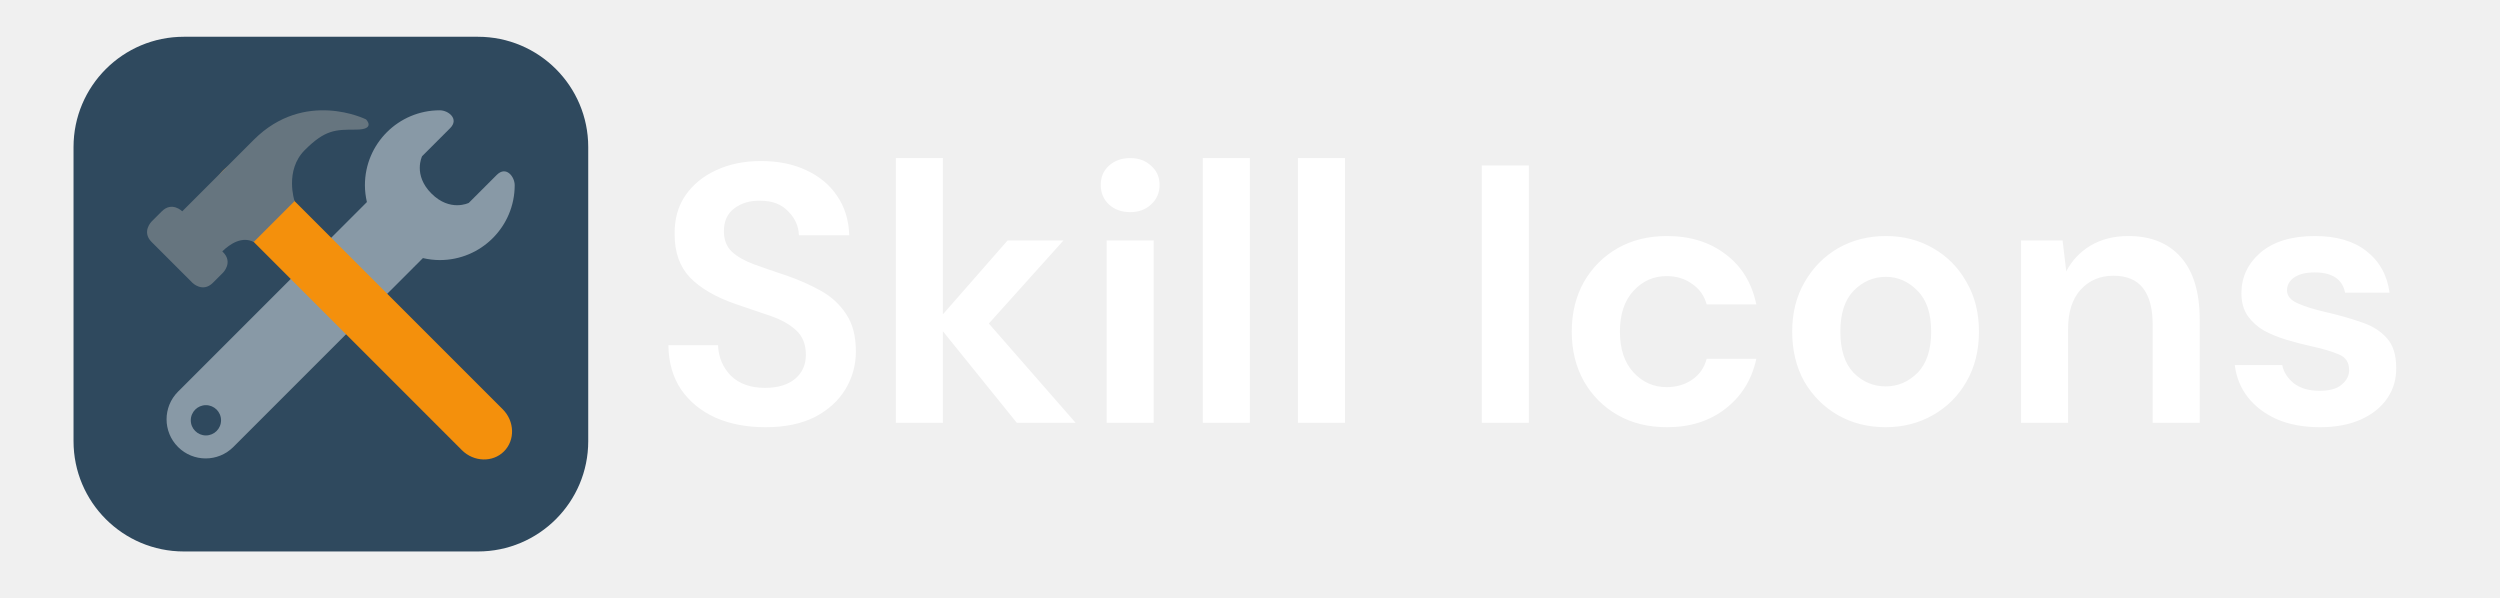
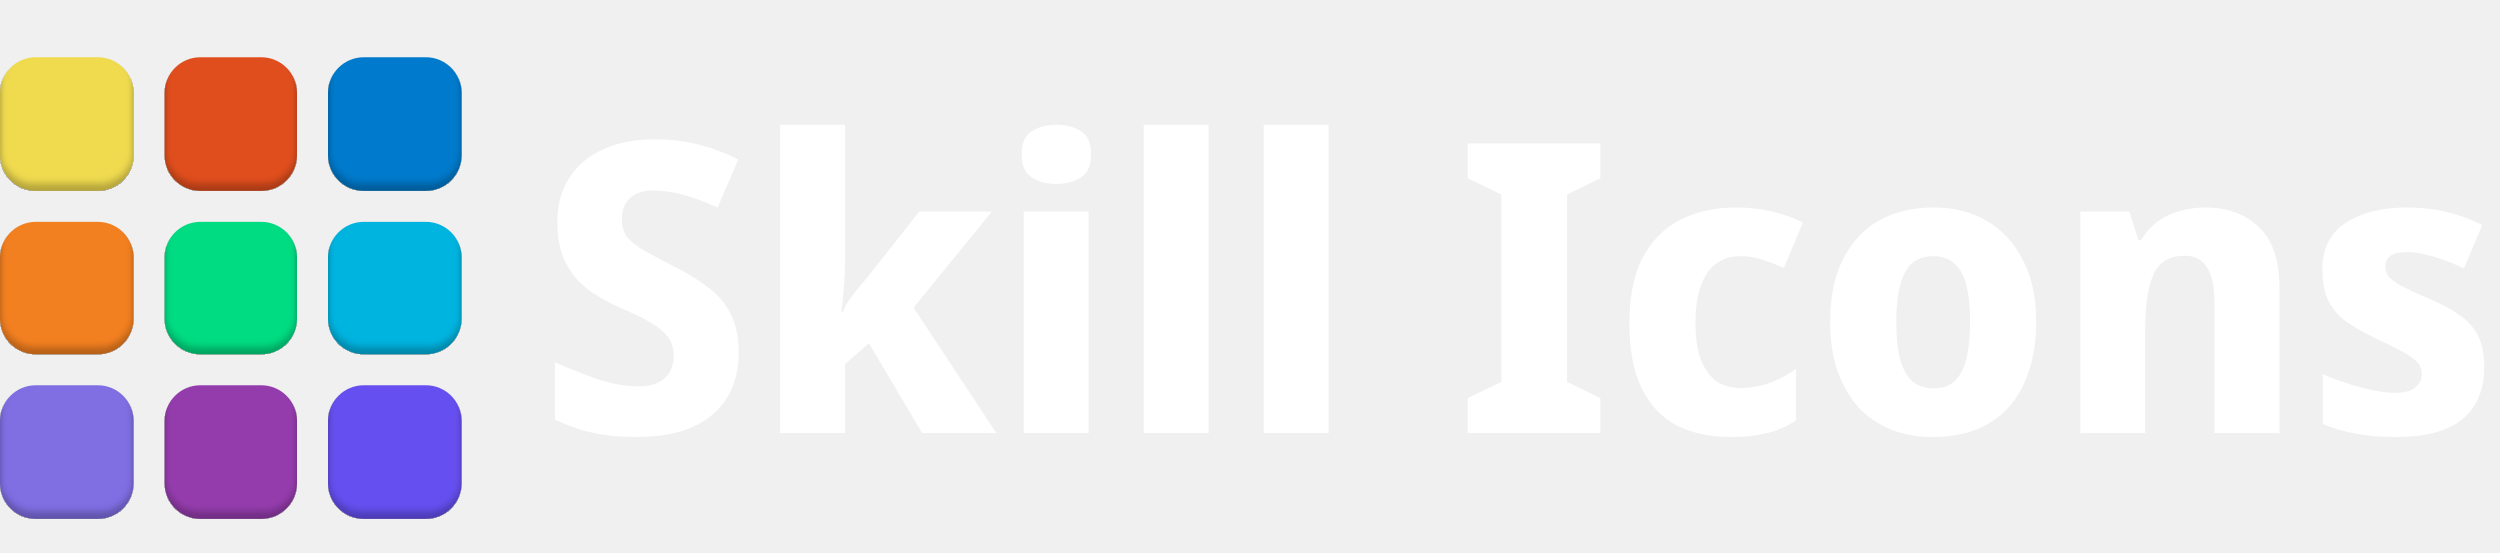
- <svg xmlns="http://www.w3.org/2000/svg" width="272" height="65" viewBox="0 0 272 65" fill="none">
-   <rect x="8" y="4" width="56" height="56" rx="12" fill="#2F495E" />
-   <g clip-path="url(#clip0_64_39)">
-     <path d="M54.052 19.027L51.005 22.074C51.005 22.074 48.973 23.09 46.942 21.058C44.91 19.027 45.925 16.994 45.925 16.994L48.973 13.947C49.99 12.931 48.769 12 47.852 12C43.351 12 39.703 15.648 39.703 20.148C39.703 20.78 39.783 21.393 39.919 21.984L33.031 28.872L39.126 34.967L46.013 28.08C46.605 28.216 47.218 28.296 47.851 28.296C52.351 28.296 55.999 24.648 55.999 20.148C56 19.226 55.068 18.011 54.052 19.027V19.027ZM32.911 29.071L19.368 42.613C17.707 44.276 17.707 46.97 19.368 48.632C21.031 50.293 23.724 50.293 25.387 48.632L38.928 35.09L32.911 29.071ZM22.403 47.376C21.493 47.376 20.757 46.638 20.757 45.729C20.757 44.82 21.494 44.081 22.403 44.081C23.313 44.081 24.05 44.819 24.05 45.729C24.05 46.638 23.313 47.376 22.403 47.376Z" fill="#8899A6" />
-     <path d="M50.255 48.977C51.551 50.272 53.613 50.333 54.834 49.111C56.057 47.889 55.995 45.828 54.7 44.532L28.85 18.682C27.553 17.386 25.493 17.326 24.271 18.548C23.049 19.77 23.11 21.831 24.405 23.127L50.255 48.977Z" fill="#F4900C" />
-     <path d="M39.827 12.992C39.827 12.992 33.16 9.659 27.605 15.214L19.827 22.992C19.827 22.992 18.716 21.881 17.605 22.992L16.493 24.103C16.493 24.103 15.382 25.214 16.493 26.326L20.938 30.77C20.938 30.77 22.049 31.881 23.16 30.77L24.271 29.659C24.271 29.659 25.382 28.548 24.271 27.437L24.184 27.35C25.04 26.524 26.321 25.683 27.605 26.326L32.049 21.881C32.049 21.881 30.938 18.548 33.16 16.326C35.382 14.103 36.493 14.103 38.716 14.103C40.938 14.103 39.827 12.992 39.827 12.992V12.992Z" fill="#66757F" />
+ <svg xmlns="http://www.w3.org/2000/svg" width="2096" height="463" viewBox="0 0 2096 463" fill="none">
+   <g filter="url(#filter0_i_105_489)">
+     <rect y="48" width="112" height="112" rx="30" fill="#F0DB4F" />
  </g>
-   <path d="M83.28 46.48C81.227 46.48 79.413 46.133 77.84 45.44C76.267 44.72 75.027 43.707 74.12 42.4C73.213 41.067 72.747 39.453 72.72 37.56H78.12C78.173 38.867 78.64 39.973 79.52 40.88C80.427 41.76 81.667 42.2 83.24 42.2C84.6 42.2 85.68 41.88 86.48 41.24C87.28 40.573 87.68 39.693 87.68 38.6C87.68 37.453 87.32 36.56 86.6 35.92C85.907 35.28 84.973 34.76 83.8 34.36C82.627 33.96 81.373 33.533 80.04 33.08C77.88 32.333 76.227 31.373 75.08 30.2C73.96 29.027 73.4 27.467 73.4 25.52C73.373 23.867 73.76 22.453 74.56 21.28C75.387 20.08 76.507 19.16 77.92 18.52C79.333 17.853 80.96 17.52 82.8 17.52C84.667 17.52 86.307 17.853 87.72 18.52C89.16 19.187 90.28 20.12 91.08 21.32C91.907 22.52 92.347 23.947 92.4 25.6H86.92C86.893 24.613 86.507 23.747 85.76 23C85.04 22.227 84.027 21.84 82.72 21.84C81.6 21.813 80.653 22.093 79.88 22.68C79.133 23.24 78.76 24.067 78.76 25.16C78.76 26.093 79.053 26.84 79.64 27.4C80.227 27.933 81.027 28.387 82.04 28.76C83.053 29.133 84.213 29.533 85.52 29.96C86.907 30.44 88.173 31 89.32 31.64C90.467 32.28 91.387 33.133 92.08 34.2C92.773 35.24 93.12 36.587 93.12 38.24C93.12 39.707 92.747 41.067 92 42.32C91.253 43.573 90.147 44.587 88.68 45.36C87.213 46.107 85.413 46.48 83.28 46.48ZM97.467 46V17.2H102.587V34.2L109.627 26.16H115.707L107.587 35.2L117.027 46H110.627L102.587 36.04V46H97.467ZM122.962 23.08C122.028 23.08 121.255 22.8 120.642 22.24C120.055 21.68 119.762 20.973 119.762 20.12C119.762 19.267 120.055 18.573 120.642 18.04C121.255 17.48 122.028 17.2 122.962 17.2C123.895 17.2 124.655 17.48 125.242 18.04C125.855 18.573 126.162 19.267 126.162 20.12C126.162 20.973 125.855 21.68 125.242 22.24C124.655 22.8 123.895 23.08 122.962 23.08ZM120.402 46V26.16H125.522V46H120.402ZM130.866 46V17.2H135.986V46H130.866ZM141.217 46V17.2H146.337V46H141.217ZM161.22 46V18H166.34V46H161.22ZM181.367 46.48C179.34 46.48 177.554 46.04 176.007 45.16C174.46 44.28 173.234 43.053 172.327 41.48C171.447 39.907 171.007 38.107 171.007 36.08C171.007 34.053 171.447 32.253 172.327 30.68C173.234 29.107 174.46 27.88 176.007 27C177.554 26.12 179.34 25.68 181.367 25.68C183.9 25.68 186.034 26.347 187.767 27.68C189.5 28.987 190.607 30.8 191.087 33.12H185.687C185.42 32.16 184.887 31.413 184.087 30.88C183.314 30.32 182.394 30.04 181.327 30.04C179.914 30.04 178.714 30.573 177.727 31.64C176.74 32.707 176.247 34.187 176.247 36.08C176.247 37.973 176.74 39.453 177.727 40.52C178.714 41.587 179.914 42.12 181.327 42.12C182.394 42.12 183.314 41.853 184.087 41.32C184.887 40.787 185.42 40.027 185.687 39.04H191.087C190.607 41.28 189.5 43.08 187.767 44.44C186.034 45.8 183.9 46.48 181.367 46.48ZM205.151 46.48C203.231 46.48 201.498 46.04 199.951 45.16C198.431 44.28 197.218 43.067 196.311 41.52C195.431 39.947 194.991 38.133 194.991 36.08C194.991 34.027 195.445 32.227 196.351 30.68C197.258 29.107 198.471 27.88 199.991 27C201.538 26.12 203.271 25.68 205.191 25.68C207.085 25.68 208.791 26.12 210.311 27C211.858 27.88 213.071 29.107 213.951 30.68C214.858 32.227 215.311 34.027 215.311 36.08C215.311 38.133 214.858 39.947 213.951 41.52C213.071 43.067 211.858 44.28 210.311 45.16C208.765 46.04 207.045 46.48 205.151 46.48ZM205.151 42.04C206.485 42.04 207.645 41.547 208.631 40.56C209.618 39.547 210.111 38.053 210.111 36.08C210.111 34.107 209.618 32.627 208.631 31.64C207.645 30.627 206.498 30.12 205.191 30.12C203.831 30.12 202.658 30.627 201.671 31.64C200.711 32.627 200.231 34.107 200.231 36.08C200.231 38.053 200.711 39.547 201.671 40.56C202.658 41.547 203.818 42.04 205.151 42.04ZM219.889 46V26.16H224.409L224.809 29.52C225.422 28.347 226.302 27.413 227.449 26.72C228.622 26.027 229.996 25.68 231.569 25.68C234.022 25.68 235.929 26.453 237.289 28C238.649 29.547 239.329 31.813 239.329 34.8V46H234.209V35.28C234.209 33.573 233.862 32.267 233.169 31.36C232.476 30.453 231.396 30 229.929 30C228.489 30 227.302 30.507 226.369 31.52C225.462 32.533 225.009 33.947 225.009 35.76V46H219.889ZM252.425 46.48C250.665 46.48 249.118 46.2 247.785 45.64C246.452 45.053 245.385 44.253 244.585 43.24C243.785 42.227 243.305 41.053 243.145 39.72H248.305C248.465 40.493 248.892 41.16 249.585 41.72C250.305 42.253 251.225 42.52 252.345 42.52C253.465 42.52 254.278 42.293 254.785 41.84C255.318 41.387 255.585 40.867 255.585 40.28C255.585 39.427 255.212 38.853 254.465 38.56C253.718 38.24 252.678 37.933 251.345 37.64C250.492 37.453 249.625 37.227 248.745 36.96C247.865 36.693 247.052 36.36 246.305 35.96C245.585 35.533 244.998 35 244.545 34.36C244.092 33.693 243.865 32.88 243.865 31.92C243.865 30.16 244.558 28.68 245.945 27.48C247.358 26.28 249.332 25.68 251.865 25.68C254.212 25.68 256.078 26.227 257.465 27.32C258.878 28.413 259.718 29.92 259.985 31.84H255.145C254.852 30.373 253.745 29.64 251.825 29.64C250.865 29.64 250.118 29.827 249.585 30.2C249.078 30.573 248.825 31.04 248.825 31.6C248.825 32.187 249.212 32.653 249.985 33C250.758 33.347 251.785 33.667 253.065 33.96C254.452 34.28 255.718 34.64 256.865 35.04C258.038 35.413 258.972 35.987 259.665 36.76C260.358 37.507 260.705 38.587 260.705 40C260.732 41.227 260.412 42.333 259.745 43.32C259.078 44.307 258.118 45.08 256.865 45.64C255.612 46.2 254.132 46.48 252.425 46.48Z" fill="white" />
+   <g filter="url(#filter1_i_105_489)">
+     <rect y="186" width="112" height="111" rx="30" fill="#F38020" />
+   </g>
+   <g filter="url(#filter2_i_105_489)">
+     <rect y="323" width="112" height="112" rx="30" fill="#806EE3" />
+   </g>
+   <g filter="url(#filter3_i_105_489)">
+     <rect x="138" y="48" width="111" height="112" rx="30" fill="#E14E1D" />
+   </g>
+   <g filter="url(#filter4_i_105_489)">
+     <rect x="138" y="186" width="111" height="111" rx="30" fill="#00DC82" />
+   </g>
+   <g filter="url(#filter5_i_105_489)">
+     <rect x="138" y="323" width="111" height="112" rx="30" fill="#953CAD" />
+   </g>
+   <g filter="url(#filter6_i_105_489)">
+     <rect x="275" y="48" width="112" height="112" rx="30" fill="#007ACC" />
+   </g>
+   <g filter="url(#filter7_i_105_489)">
+     <rect x="275" y="186" width="112" height="111" rx="30" fill="#00B4E0" />
+   </g>
+   <g filter="url(#filter8_i_105_489)">
+     <rect x="275" y="323" width="112" height="112" rx="30" fill="#654FF0" />
+   </g>
+   <path d="M619.3 295.68C619.3 309.96 616.127 322.427 609.78 333.08C603.433 343.733 593.8 352.007 580.88 357.9C568.187 363.567 552.093 366.4 532.6 366.4C523.533 366.4 515.147 365.833 507.44 364.7C499.733 363.567 492.48 361.98 485.68 359.94C478.88 357.673 472.08 354.953 465.28 351.78V303.84C476.84 308.827 488.627 313.473 500.64 317.78C512.88 321.86 524.44 323.9 535.32 323.9C542.347 323.9 548.013 322.767 552.32 320.5C556.627 318.233 559.8 315.173 561.84 311.32C563.88 307.467 564.9 303.047 564.9 298.06C564.9 291.94 563.2 286.727 559.8 282.42C556.627 278.113 551.867 274.147 545.52 270.52C539.173 266.667 531.353 262.813 522.06 258.96C515.26 256.013 508.573 252.613 502 248.76C495.427 244.907 489.533 240.26 484.32 234.82C479.107 229.153 474.913 222.353 471.74 214.42C468.793 206.487 467.32 196.967 467.32 185.86C467.32 171.353 470.72 159 477.52 148.8C484.32 138.373 493.84 130.44 506.08 125C518.32 119.56 532.6 116.84 548.92 116.84C562.293 116.84 574.647 118.313 585.98 121.26C597.54 124.207 608.533 128.4 618.96 133.84L601.62 173.96C591.647 169.427 582.127 165.913 573.06 163.42C564.22 160.927 555.607 159.68 547.22 159.68C541.553 159.68 536.793 160.7 532.94 162.74C529.087 164.78 526.14 167.613 524.1 171.24C522.287 174.867 521.38 179.173 521.38 184.16C521.38 189.827 522.853 194.7 525.8 198.78C528.973 202.633 533.847 206.487 540.42 210.34C546.993 213.967 555.38 218.387 565.58 223.6C576.913 229.267 586.547 235.273 594.48 241.62C602.64 247.74 608.76 255.107 612.84 263.72C617.147 272.333 619.3 282.987 619.3 295.68ZM708.481 220.2C708.481 227.227 708.141 234.253 707.461 241.28C707.008 248.08 706.328 254.993 705.421 262.02H706.441C707.574 258.847 709.161 255.673 711.201 252.5C713.468 249.327 715.848 246.153 718.341 242.98C721.061 239.807 723.668 236.747 726.161 233.8L770.701 177.36H831.561L765.941 257.94L835.301 363H773.081L728.541 287.86L708.481 305.2V363H654.081V104.6H708.481V220.2ZM912.68 177.36V363H858.28V177.36H912.68ZM885.82 104.6C893.753 104.6 900.553 106.413 906.22 110.04C911.887 113.44 914.72 119.9 914.72 129.42C914.72 138.713 911.887 145.173 906.22 148.8C900.553 152.427 893.753 154.24 885.82 154.24C877.66 154.24 870.747 152.427 865.08 148.8C859.413 145.173 856.58 138.713 856.58 129.42C856.58 119.9 859.413 113.44 865.08 110.04C870.747 106.413 877.66 104.6 885.82 104.6ZM1013.29 363H958.886V104.6H1013.29V363ZM1113.89 363H1059.49V104.6H1113.89V363ZM1341.7 363H1230.52V333.76L1258.74 320.16V163.08L1230.52 149.48V120.24H1341.7V149.48L1313.82 163.08V320.16L1341.7 333.76V363ZM1451.07 366.4C1433.39 366.4 1418.21 363.113 1405.51 356.54C1392.82 349.74 1383.07 339.313 1376.27 325.26C1369.47 311.207 1366.07 293.187 1366.07 271.2C1366.07 248.533 1369.81 230.06 1377.29 215.78C1385 201.5 1395.54 190.96 1408.91 184.16C1422.51 177.36 1438.04 173.96 1455.49 173.96C1466.83 173.96 1477.37 175.207 1487.11 177.7C1496.86 180.193 1505.02 183.14 1511.59 186.54L1495.61 224.62C1488.81 221.673 1482.58 219.293 1476.91 217.48C1471.47 215.667 1465.47 214.76 1458.89 214.76C1450.96 214.76 1444.16 216.913 1438.49 221.22C1433.05 225.3 1428.86 231.533 1425.91 239.92C1422.97 248.08 1421.49 258.393 1421.49 270.86C1421.49 283.1 1422.97 293.3 1425.91 301.46C1429.09 309.393 1433.39 315.4 1438.83 319.48C1444.5 323.333 1451.19 325.26 1458.89 325.26C1467.51 325.26 1475.67 323.9 1483.37 321.18C1491.31 318.233 1498.79 314.267 1505.81 309.28V352.46C1498.33 357.447 1490.29 360.96 1481.67 363C1473.29 365.267 1463.09 366.4 1451.07 366.4ZM1707.13 269.84C1707.13 285.253 1705.09 298.967 1701.01 310.98C1697.16 322.993 1691.49 333.193 1684.01 341.58C1676.53 349.74 1667.35 355.973 1656.47 360.28C1645.82 364.36 1633.81 366.4 1620.43 366.4C1607.97 366.4 1596.41 364.36 1585.75 360.28C1575.1 355.973 1565.92 349.74 1558.21 341.58C1550.73 333.193 1544.84 322.993 1540.53 310.98C1536.45 298.967 1534.41 285.253 1534.41 269.84C1534.41 249.213 1537.93 231.873 1544.95 217.82C1551.98 203.54 1561.95 192.66 1574.87 185.18C1587.79 177.7 1603.32 173.96 1621.45 173.96C1638.23 173.96 1652.96 177.7 1665.65 185.18C1678.57 192.66 1688.66 203.54 1695.91 217.82C1703.39 231.873 1707.13 249.213 1707.13 269.84ZM1589.83 269.84C1589.83 282.08 1590.85 292.393 1592.89 300.78C1595.16 308.94 1598.56 315.173 1603.09 319.48C1607.85 323.56 1613.86 325.6 1621.11 325.6C1628.59 325.6 1634.49 323.56 1638.79 319.48C1643.33 315.173 1646.61 308.94 1648.65 300.78C1650.69 292.393 1651.71 282.08 1651.71 269.84C1651.71 257.6 1650.69 247.4 1648.65 239.24C1646.61 231.08 1643.21 224.96 1638.45 220.88C1633.92 216.8 1628.03 214.76 1620.77 214.76C1609.67 214.76 1601.73 219.407 1596.97 228.7C1592.21 237.767 1589.83 251.48 1589.83 269.84ZM1848.86 173.96C1867.45 173.96 1882.41 179.4 1893.74 190.28C1905.3 200.933 1911.08 218.16 1911.08 241.96V363H1856.68V254.54C1856.68 241.167 1854.64 231.193 1850.56 224.62C1846.71 217.82 1840.47 214.42 1831.86 214.42C1818.71 214.42 1809.87 219.747 1805.34 230.4C1800.81 240.827 1798.54 255.9 1798.54 275.62V363H1744.14V177.36H1785.28L1792.76 201.16H1795.14C1798.99 194.813 1803.53 189.713 1808.74 185.86C1814.18 181.78 1820.3 178.833 1827.1 177.02C1833.9 174.98 1841.15 173.96 1848.86 173.96ZM2082.79 307.92C2082.79 320.387 2080.07 331.04 2074.63 339.88C2069.41 348.493 2061.37 355.067 2050.49 359.6C2039.61 364.133 2025.55 366.4 2008.33 366.4C1995.86 366.4 1984.98 365.493 1975.69 363.68C1966.39 362.093 1956.99 359.373 1947.47 355.52V313.7C1957.89 318.233 1968.66 321.973 1979.77 324.92C1990.87 327.867 2000.17 329.34 2007.65 329.34C2015.81 329.34 2021.59 327.867 2024.99 324.92C2028.61 321.973 2030.43 318.12 2030.43 313.36C2030.43 310.187 2029.52 307.353 2027.71 304.86C2025.89 302.367 2022.27 299.533 2016.83 296.36C2011.39 293.187 2003.34 289.107 1992.69 284.12C1982.26 279.133 1973.65 274.26 1966.85 269.5C1960.27 264.513 1955.29 258.62 1951.89 251.82C1948.71 244.793 1947.13 236.067 1947.13 225.64C1947.13 208.413 1953.59 195.493 1966.51 186.88C1979.65 178.267 1996.88 173.96 2018.19 173.96C2029.52 173.96 2040.17 175.093 2050.15 177.36C2060.12 179.627 2070.43 183.367 2081.09 188.58L2065.79 224.96C2059.89 222.24 2054.11 219.86 2048.45 217.82C2042.78 215.78 2037.34 214.193 2032.13 213.06C2027.14 211.927 2022.38 211.36 2017.85 211.36C2011.95 211.36 2007.42 212.38 2004.25 214.42C2001.3 216.46 1999.83 219.52 1999.83 223.6C1999.83 226.547 2000.73 229.267 2002.55 231.76C2004.36 234.027 2007.87 236.633 2013.09 239.58C2018.3 242.3 2025.89 245.813 2035.87 250.12C2046.07 254.427 2054.57 258.96 2061.37 263.72C2068.39 268.253 2073.72 274.033 2077.35 281.06C2080.97 287.86 2082.79 296.813 2082.79 307.92Z" fill="white" />
  <defs>
-     <clipPath id="clip0_64_39">
-       <rect width="40" height="40" fill="white" transform="translate(16 12)" />
-     </clipPath>
+     <filter id="filter0_i_105_489" x="0" y="42" width="112" height="118" filterUnits="userSpaceOnUse" color-interpolation-filters="sRGB">
+       <feFlood flood-opacity="0" result="BackgroundImageFix" />
+       <feBlend mode="normal" in="SourceGraphic" in2="BackgroundImageFix" result="shape" />
+       <feColorMatrix in="SourceAlpha" type="matrix" values="0 0 0 0 0 0 0 0 0 0 0 0 0 0 0 0 0 0 127 0" result="hardAlpha" />
+       <feOffset dy="-6" />
+       <feGaussianBlur stdDeviation="3" />
+       <feComposite in2="hardAlpha" operator="arithmetic" k2="-1" k3="1" />
+       <feColorMatrix type="matrix" values="0 0 0 0 0 0 0 0 0 0 0 0 0 0 0 0 0 0 0.25 0" />
+       <feBlend mode="normal" in2="shape" result="effect1_innerShadow_105_489" />
+     </filter>
+     <filter id="filter1_i_105_489" x="0" y="180" width="112" height="117" filterUnits="userSpaceOnUse" color-interpolation-filters="sRGB">
+       <feFlood flood-opacity="0" result="BackgroundImageFix" />
+       <feBlend mode="normal" in="SourceGraphic" in2="BackgroundImageFix" result="shape" />
+       <feColorMatrix in="SourceAlpha" type="matrix" values="0 0 0 0 0 0 0 0 0 0 0 0 0 0 0 0 0 0 127 0" result="hardAlpha" />
+       <feOffset dy="-6" />
+       <feGaussianBlur stdDeviation="3" />
+       <feComposite in2="hardAlpha" operator="arithmetic" k2="-1" k3="1" />
+       <feColorMatrix type="matrix" values="0 0 0 0 0 0 0 0 0 0 0 0 0 0 0 0 0 0 0.25 0" />
+       <feBlend mode="normal" in2="shape" result="effect1_innerShadow_105_489" />
+     </filter>
+     <filter id="filter2_i_105_489" x="0" y="317" width="112" height="118" filterUnits="userSpaceOnUse" color-interpolation-filters="sRGB">
+       <feFlood flood-opacity="0" result="BackgroundImageFix" />
+       <feBlend mode="normal" in="SourceGraphic" in2="BackgroundImageFix" result="shape" />
+       <feColorMatrix in="SourceAlpha" type="matrix" values="0 0 0 0 0 0 0 0 0 0 0 0 0 0 0 0 0 0 127 0" result="hardAlpha" />
+       <feOffset dy="-6" />
+       <feGaussianBlur stdDeviation="3" />
+       <feComposite in2="hardAlpha" operator="arithmetic" k2="-1" k3="1" />
+       <feColorMatrix type="matrix" values="0 0 0 0 0 0 0 0 0 0 0 0 0 0 0 0 0 0 0.25 0" />
+       <feBlend mode="normal" in2="shape" result="effect1_innerShadow_105_489" />
+     </filter>
+     <filter id="filter3_i_105_489" x="138" y="42" width="111" height="118" filterUnits="userSpaceOnUse" color-interpolation-filters="sRGB">
+       <feFlood flood-opacity="0" result="BackgroundImageFix" />
+       <feBlend mode="normal" in="SourceGraphic" in2="BackgroundImageFix" result="shape" />
+       <feColorMatrix in="SourceAlpha" type="matrix" values="0 0 0 0 0 0 0 0 0 0 0 0 0 0 0 0 0 0 127 0" result="hardAlpha" />
+       <feOffset dy="-6" />
+       <feGaussianBlur stdDeviation="3" />
+       <feComposite in2="hardAlpha" operator="arithmetic" k2="-1" k3="1" />
+       <feColorMatrix type="matrix" values="0 0 0 0 0 0 0 0 0 0 0 0 0 0 0 0 0 0 0.25 0" />
+       <feBlend mode="normal" in2="shape" result="effect1_innerShadow_105_489" />
+     </filter>
+     <filter id="filter4_i_105_489" x="138" y="180" width="111" height="117" filterUnits="userSpaceOnUse" color-interpolation-filters="sRGB">
+       <feFlood flood-opacity="0" result="BackgroundImageFix" />
+       <feBlend mode="normal" in="SourceGraphic" in2="BackgroundImageFix" result="shape" />
+       <feColorMatrix in="SourceAlpha" type="matrix" values="0 0 0 0 0 0 0 0 0 0 0 0 0 0 0 0 0 0 127 0" result="hardAlpha" />
+       <feOffset dy="-6" />
+       <feGaussianBlur stdDeviation="3" />
+       <feComposite in2="hardAlpha" operator="arithmetic" k2="-1" k3="1" />
+       <feColorMatrix type="matrix" values="0 0 0 0 0 0 0 0 0 0 0 0 0 0 0 0 0 0 0.25 0" />
+       <feBlend mode="normal" in2="shape" result="effect1_innerShadow_105_489" />
+     </filter>
+     <filter id="filter5_i_105_489" x="138" y="317" width="111" height="118" filterUnits="userSpaceOnUse" color-interpolation-filters="sRGB">
+       <feFlood flood-opacity="0" result="BackgroundImageFix" />
+       <feBlend mode="normal" in="SourceGraphic" in2="BackgroundImageFix" result="shape" />
+       <feColorMatrix in="SourceAlpha" type="matrix" values="0 0 0 0 0 0 0 0 0 0 0 0 0 0 0 0 0 0 127 0" result="hardAlpha" />
+       <feOffset dy="-6" />
+       <feGaussianBlur stdDeviation="3" />
+       <feComposite in2="hardAlpha" operator="arithmetic" k2="-1" k3="1" />
+       <feColorMatrix type="matrix" values="0 0 0 0 0 0 0 0 0 0 0 0 0 0 0 0 0 0 0.25 0" />
+       <feBlend mode="normal" in2="shape" result="effect1_innerShadow_105_489" />
+     </filter>
+     <filter id="filter6_i_105_489" x="275" y="42" width="112" height="118" filterUnits="userSpaceOnUse" color-interpolation-filters="sRGB">
+       <feFlood flood-opacity="0" result="BackgroundImageFix" />
+       <feBlend mode="normal" in="SourceGraphic" in2="BackgroundImageFix" result="shape" />
+       <feColorMatrix in="SourceAlpha" type="matrix" values="0 0 0 0 0 0 0 0 0 0 0 0 0 0 0 0 0 0 127 0" result="hardAlpha" />
+       <feOffset dy="-6" />
+       <feGaussianBlur stdDeviation="3" />
+       <feComposite in2="hardAlpha" operator="arithmetic" k2="-1" k3="1" />
+       <feColorMatrix type="matrix" values="0 0 0 0 0 0 0 0 0 0 0 0 0 0 0 0 0 0 0.25 0" />
+       <feBlend mode="normal" in2="shape" result="effect1_innerShadow_105_489" />
+     </filter>
+     <filter id="filter7_i_105_489" x="275" y="180" width="112" height="117" filterUnits="userSpaceOnUse" color-interpolation-filters="sRGB">
+       <feFlood flood-opacity="0" result="BackgroundImageFix" />
+       <feBlend mode="normal" in="SourceGraphic" in2="BackgroundImageFix" result="shape" />
+       <feColorMatrix in="SourceAlpha" type="matrix" values="0 0 0 0 0 0 0 0 0 0 0 0 0 0 0 0 0 0 127 0" result="hardAlpha" />
+       <feOffset dy="-6" />
+       <feGaussianBlur stdDeviation="3" />
+       <feComposite in2="hardAlpha" operator="arithmetic" k2="-1" k3="1" />
+       <feColorMatrix type="matrix" values="0 0 0 0 0 0 0 0 0 0 0 0 0 0 0 0 0 0 0.25 0" />
+       <feBlend mode="normal" in2="shape" result="effect1_innerShadow_105_489" />
+     </filter>
+     <filter id="filter8_i_105_489" x="275" y="317" width="112" height="118" filterUnits="userSpaceOnUse" color-interpolation-filters="sRGB">
+       <feFlood flood-opacity="0" result="BackgroundImageFix" />
+       <feBlend mode="normal" in="SourceGraphic" in2="BackgroundImageFix" result="shape" />
+       <feColorMatrix in="SourceAlpha" type="matrix" values="0 0 0 0 0 0 0 0 0 0 0 0 0 0 0 0 0 0 127 0" result="hardAlpha" />
+       <feOffset dy="-6" />
+       <feGaussianBlur stdDeviation="3" />
+       <feComposite in2="hardAlpha" operator="arithmetic" k2="-1" k3="1" />
+       <feColorMatrix type="matrix" values="0 0 0 0 0 0 0 0 0 0 0 0 0 0 0 0 0 0 0.25 0" />
+       <feBlend mode="normal" in2="shape" result="effect1_innerShadow_105_489" />
+     </filter>
  </defs>
</svg>
